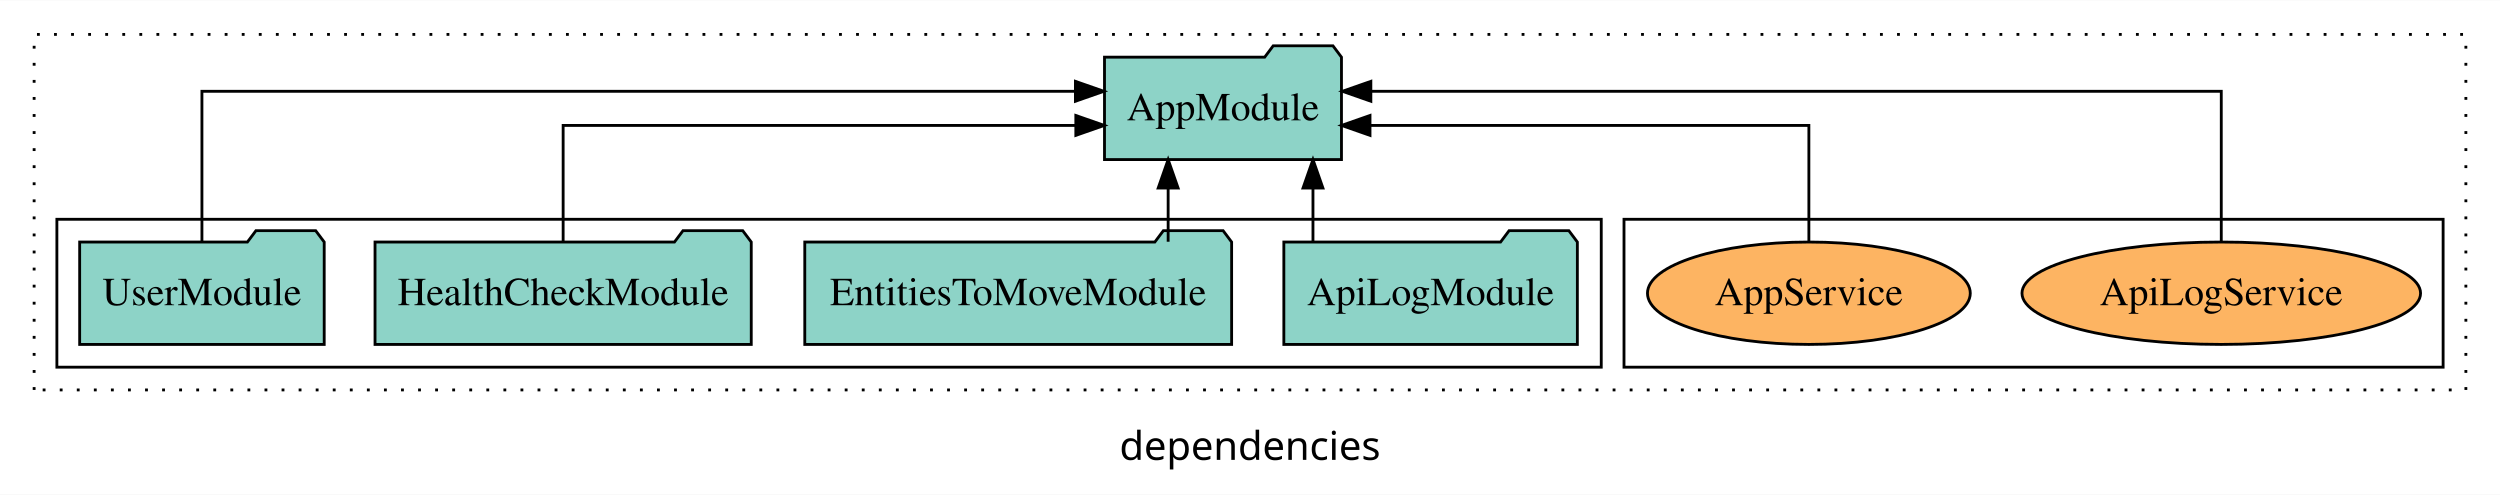
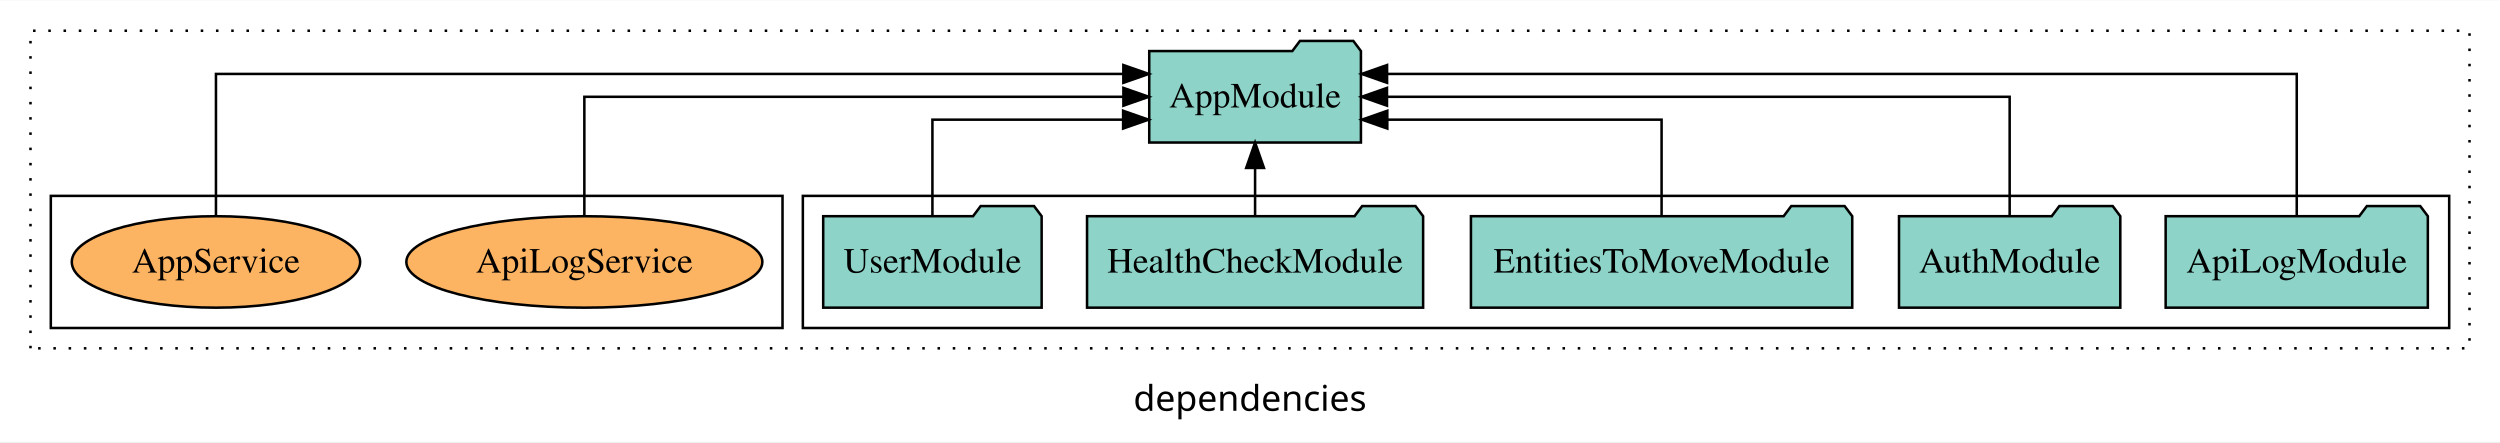
- <svg xmlns="http://www.w3.org/2000/svg" width="879pt" height="174pt" viewBox="0.00 0.00 879.00 173.80">
+ <svg xmlns="http://www.w3.org/2000/svg" width="984pt" height="174pt" viewBox="0.00 0.00 984.00 173.80">
  <g id="graph0" class="graph" transform="scale(1 1) rotate(0) translate(4 169.8)">
-     <polygon fill="white" stroke="transparent" points="-4,4 -4,-169.8 875,-169.8 875,4 -4,4" />
-     <text text-anchor="middle" x="435.5" y="-8.2" font-family="sans-serif" font-size="14.00">dependencies</text>
+     <polygon fill="white" stroke="transparent" points="-4,4 -4,-169.8 980,-169.8 980,4 -4,4" />
+     <text text-anchor="middle" x="488" y="-8.2" font-family="sans-serif" font-size="14.00">dependencies</text>
    <g id="clust1" class="cluster">
-       <polygon fill="none" stroke="black" stroke-dasharray="1,5" points="8,-32.8 8,-157.8 863,-157.8 863,-32.8 8,-32.8" />
+       <polygon fill="none" stroke="black" stroke-dasharray="1,5" points="8,-32.8 8,-157.8 968,-157.8 968,-32.8 8,-32.8" />
+     </g>
+     <g id="clust3" class="cluster">
+       <polygon fill="none" stroke="black" points="312,-40.8 312,-92.8 960,-92.8 960,-40.8 312,-40.8" />
    </g>
    <g id="clust6" class="cluster">
-       <polygon fill="none" stroke="black" points="567,-40.8 567,-92.8 855,-92.8 855,-40.8 567,-40.8" />
-     </g>
-     <g id="clust3" class="cluster">
-       <polygon fill="none" stroke="black" points="16,-40.8 16,-92.8 559,-92.8 559,-40.8 16,-40.8" />
+       <polygon fill="none" stroke="black" points="16,-40.8 16,-92.8 304,-92.8 304,-40.8 16,-40.8" />
    </g>
    <g id="node1" class="node">
-       <polygon fill="#8dd3c7" stroke="black" points="550.6,-84.8 547.6,-88.8 526.6,-88.8 523.6,-84.8 447.4,-84.8 447.4,-48.8 550.6,-48.8 550.6,-84.8" />
-       <text text-anchor="middle" x="499" y="-62.6" font-family="Times,serif" font-size="14.00">ApiLogModule</text>
+       <polygon fill="#8dd3c7" stroke="black" points="951.6,-84.8 948.6,-88.8 927.6,-88.8 924.6,-84.8 848.4,-84.8 848.4,-48.8 951.6,-48.8 951.6,-84.8" />
+       <text text-anchor="middle" x="900" y="-62.6" font-family="Times,serif" font-size="14.00">ApiLogModule</text>
+     </g>
+     <g id="node6" class="node">
+       <polygon fill="#8dd3c7" stroke="black" points="531.66,-149.8 528.66,-153.8 507.66,-153.8 504.66,-149.8 448.34,-149.8 448.34,-113.8 531.66,-113.8 531.66,-149.8" />
+       <text text-anchor="middle" x="490" y="-127.6" font-family="Times,serif" font-size="14.00">AppModule</text>
+     </g>
+     <g id="edge1" class="edge">
+       <path fill="none" stroke="black" d="M900,-85.09C900,-107.01 900,-140.8 900,-140.8 900,-140.8 541.95,-140.8 541.95,-140.8" />
+       <polygon fill="black" stroke="black" points="541.95,-137.3 531.95,-140.8 541.95,-144.3 541.95,-137.3" />
+     </g>
+     <g id="node2" class="node">
+       <polygon fill="#8dd3c7" stroke="black" points="830.55,-84.8 827.55,-88.8 806.55,-88.8 803.55,-84.8 743.45,-84.8 743.45,-48.8 830.55,-48.8 830.55,-84.8" />
+       <text text-anchor="middle" x="787" y="-62.6" font-family="Times,serif" font-size="14.00">AuthModule</text>
+     </g>
+     <g id="edge2" class="edge">
+       <path fill="none" stroke="black" d="M787,-84.91C787,-104.14 787,-131.8 787,-131.8 787,-131.8 541.92,-131.8 541.92,-131.8" />
+       <polygon fill="black" stroke="black" points="541.92,-128.3 531.92,-131.8 541.92,-135.3 541.92,-128.3" />
+     </g>
+     <g id="node3" class="node">
+       <polygon fill="#8dd3c7" stroke="black" points="725.04,-84.8 722.04,-88.8 701.04,-88.8 698.04,-84.8 574.96,-84.8 574.96,-48.8 725.04,-48.8 725.04,-84.8" />
+       <text text-anchor="middle" x="650" y="-62.6" font-family="Times,serif" font-size="14.00">EntitiesToMoveModule</text>
+     </g>
+     <g id="edge3" class="edge">
+       <path fill="none" stroke="black" d="M650,-84.83C650,-101.2 650,-122.8 650,-122.8 650,-122.8 542.04,-122.8 542.04,-122.8" />
+       <polygon fill="black" stroke="black" points="542.04,-119.3 532.04,-122.8 542.04,-126.3 542.04,-119.3" />
+     </g>
+     <g id="node4" class="node">
+       <polygon fill="#8dd3c7" stroke="black" points="556.14,-84.8 553.14,-88.8 532.14,-88.8 529.14,-84.8 423.86,-84.8 423.86,-48.8 556.14,-48.8 556.14,-84.8" />
+       <text text-anchor="middle" x="490" y="-62.6" font-family="Times,serif" font-size="14.00">HealthCheckModule</text>
+     </g>
+     <g id="edge4" class="edge">
+       <path fill="none" stroke="black" d="M490,-84.91C490,-84.91 490,-103.79 490,-103.79" />
+       <polygon fill="black" stroke="black" points="486.5,-103.79 490,-113.79 493.5,-103.79 486.5,-103.79" />
    </g>
    <g id="node5" class="node">
-       <polygon fill="#8dd3c7" stroke="black" points="467.66,-149.8 464.66,-153.8 443.66,-153.8 440.66,-149.8 384.34,-149.8 384.34,-113.8 467.66,-113.8 467.66,-149.8" />
-       <text text-anchor="middle" x="426" y="-127.6" font-family="Times,serif" font-size="14.00">AppModule</text>
-     </g>
-     <g id="edge1" class="edge">
-       <path fill="none" stroke="black" d="M457.64,-84.91C457.64,-84.91 457.64,-103.79 457.64,-103.79" />
-       <polygon fill="black" stroke="black" points="454.14,-103.79 457.64,-113.79 461.14,-103.79 454.14,-103.79" />
-     </g>
-     <g id="node2" class="node">
-       <polygon fill="#8dd3c7" stroke="black" points="429.04,-84.8 426.04,-88.8 405.04,-88.8 402.04,-84.8 278.96,-84.8 278.96,-48.8 429.04,-48.8 429.04,-84.8" />
-       <text text-anchor="middle" x="354" y="-62.6" font-family="Times,serif" font-size="14.00">EntitiesToMoveModule</text>
-     </g>
-     <g id="edge2" class="edge">
-       <path fill="none" stroke="black" d="M406.72,-84.91C406.72,-84.91 406.72,-103.79 406.72,-103.79" />
-       <polygon fill="black" stroke="black" points="403.22,-103.79 406.72,-113.79 410.22,-103.79 403.22,-103.79" />
-     </g>
-     <g id="node3" class="node">
-       <polygon fill="#8dd3c7" stroke="black" points="260.14,-84.8 257.14,-88.8 236.14,-88.8 233.14,-84.8 127.86,-84.8 127.86,-48.8 260.14,-48.8 260.14,-84.8" />
-       <text text-anchor="middle" x="194" y="-62.6" font-family="Times,serif" font-size="14.00">HealthCheckModule</text>
-     </g>
-     <g id="edge3" class="edge">
-       <path fill="none" stroke="black" d="M194,-84.82C194,-102.17 194,-125.8 194,-125.8 194,-125.8 374.26,-125.8 374.26,-125.8" />
-       <polygon fill="black" stroke="black" points="374.26,-129.3 384.26,-125.8 374.26,-122.3 374.26,-129.3" />
-     </g>
-     <g id="node4" class="node">
-       <polygon fill="#8dd3c7" stroke="black" points="109.99,-84.8 106.99,-88.8 85.99,-88.8 82.99,-84.8 24.01,-84.8 24.01,-48.8 109.99,-48.8 109.99,-84.8" />
-       <text text-anchor="middle" x="67" y="-62.6" font-family="Times,serif" font-size="14.00">UserModule</text>
-     </g>
-     <g id="edge4" class="edge">
-       <path fill="none" stroke="black" d="M67,-85.08C67,-106.12 67,-137.8 67,-137.8 67,-137.8 374.12,-137.8 374.12,-137.8" />
-       <polygon fill="black" stroke="black" points="374.12,-141.3 384.12,-137.8 374.12,-134.3 374.12,-141.3" />
-     </g>
-     <g id="node6" class="node">
-       <ellipse fill="#fdb462" stroke="black" cx="777" cy="-66.8" rx="70.07" ry="18" />
-       <text text-anchor="middle" x="777" y="-62.6" font-family="Times,serif" font-size="14.00">ApiLogService</text>
+       <polygon fill="#8dd3c7" stroke="black" points="405.99,-84.8 402.99,-88.8 381.99,-88.8 378.99,-84.8 320.01,-84.8 320.01,-48.8 405.99,-48.8 405.99,-84.8" />
+       <text text-anchor="middle" x="363" y="-62.6" font-family="Times,serif" font-size="14.00">UserModule</text>
    </g>
    <g id="edge5" class="edge">
-       <path fill="none" stroke="black" d="M777,-85.08C777,-106.12 777,-137.8 777,-137.8 777,-137.8 477.99,-137.8 477.99,-137.8" />
-       <polygon fill="black" stroke="black" points="477.99,-134.3 467.99,-137.8 477.99,-141.3 477.99,-134.3" />
+       <path fill="none" stroke="black" d="M363,-84.83C363,-101.2 363,-122.8 363,-122.8 363,-122.8 438.06,-122.8 438.06,-122.8" />
+       <polygon fill="black" stroke="black" points="438.06,-126.3 448.06,-122.8 438.06,-119.3 438.06,-126.3" />
    </g>
    <g id="node7" class="node">
-       <ellipse fill="#fdb462" stroke="black" cx="632" cy="-66.8" rx="56.75" ry="18" />
-       <text text-anchor="middle" x="632" y="-62.6" font-family="Times,serif" font-size="14.00">AppService</text>
+       <ellipse fill="#fdb462" stroke="black" cx="226" cy="-66.8" rx="70.07" ry="18" />
+       <text text-anchor="middle" x="226" y="-62.6" font-family="Times,serif" font-size="14.00">ApiLogService</text>
    </g>
    <g id="edge6" class="edge">
-       <path fill="none" stroke="black" d="M632,-84.82C632,-102.17 632,-125.8 632,-125.8 632,-125.8 477.69,-125.8 477.69,-125.8" />
-       <polygon fill="black" stroke="black" points="477.69,-122.3 467.69,-125.8 477.69,-129.3 477.69,-122.3" />
+       <path fill="none" stroke="black" d="M226,-84.91C226,-104.14 226,-131.8 226,-131.8 226,-131.8 438.17,-131.8 438.17,-131.8" />
+       <polygon fill="black" stroke="black" points="438.17,-135.3 448.17,-131.8 438.17,-128.3 438.17,-135.3" />
+     </g>
+     <g id="node8" class="node">
+       <ellipse fill="#fdb462" stroke="black" cx="81" cy="-66.8" rx="56.75" ry="18" />
+       <text text-anchor="middle" x="81" y="-62.6" font-family="Times,serif" font-size="14.00">AppService</text>
+     </g>
+     <g id="edge7" class="edge">
+       <path fill="none" stroke="black" d="M81,-85.09C81,-107.01 81,-140.8 81,-140.8 81,-140.8 438.15,-140.8 438.15,-140.8" />
+       <polygon fill="black" stroke="black" points="438.15,-144.3 448.15,-140.8 438.15,-137.3 438.15,-144.3" />
    </g>
  </g>
</svg>
